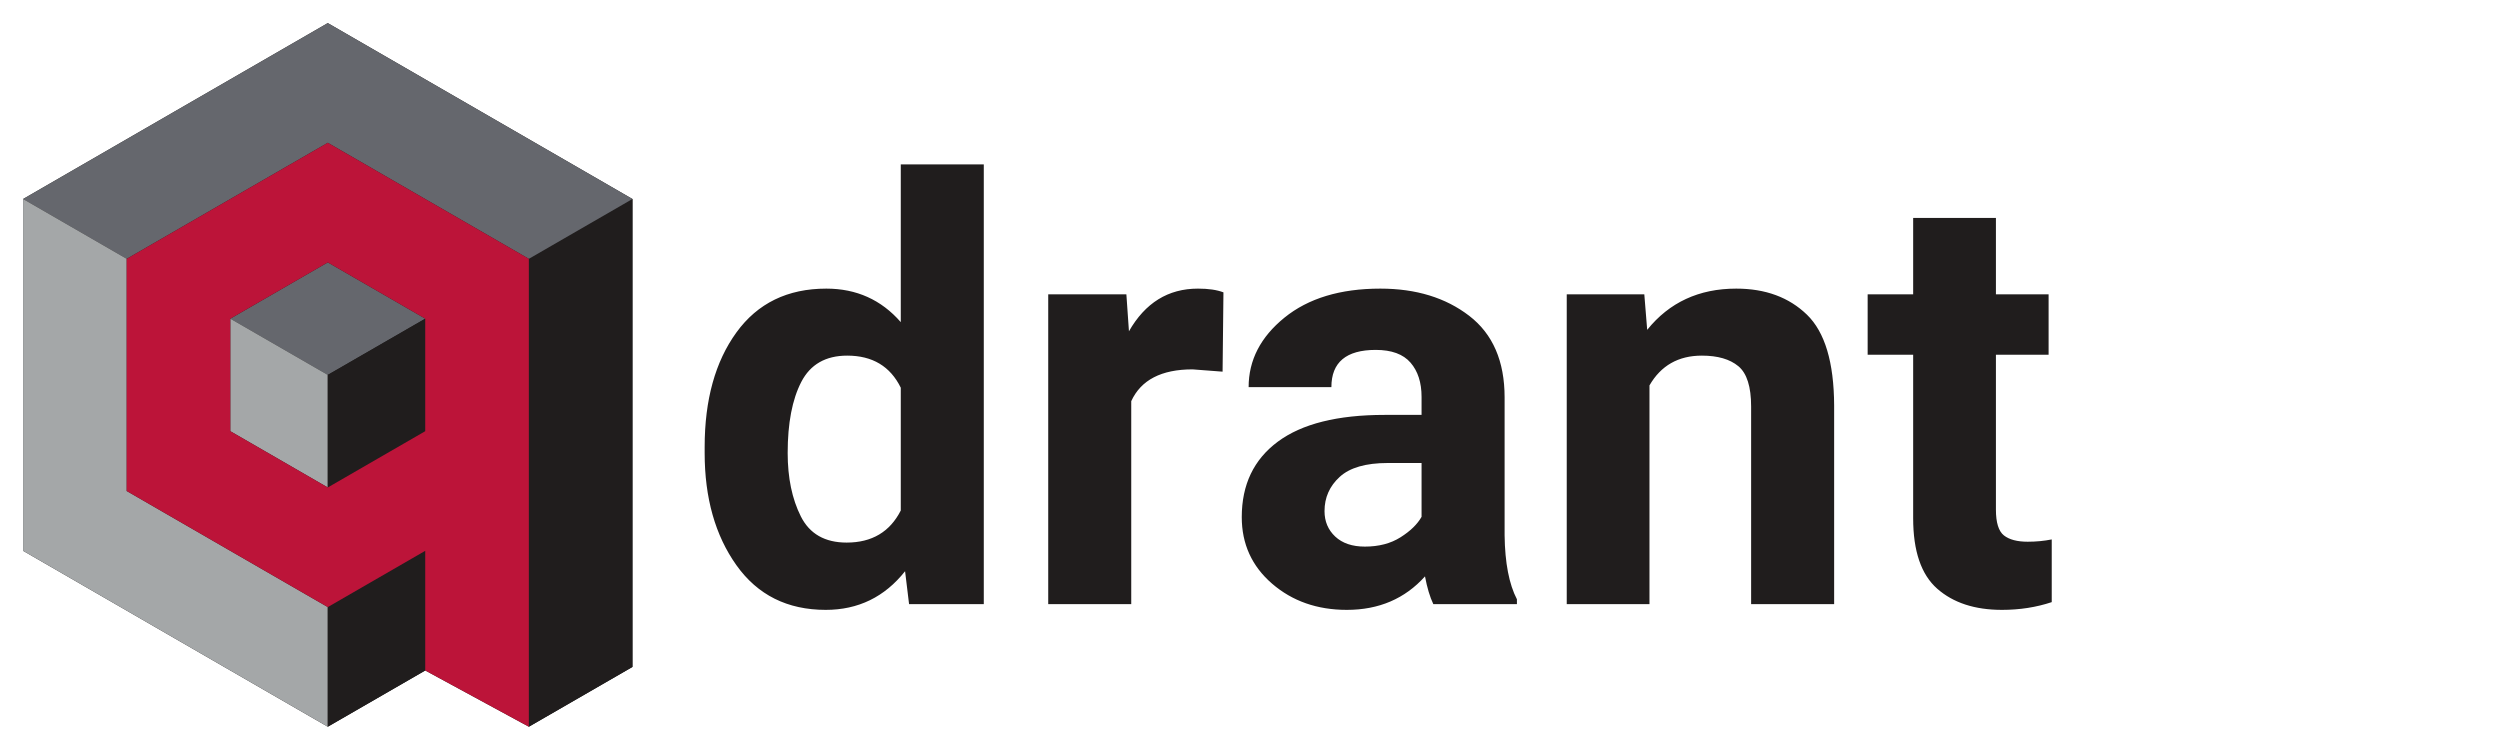
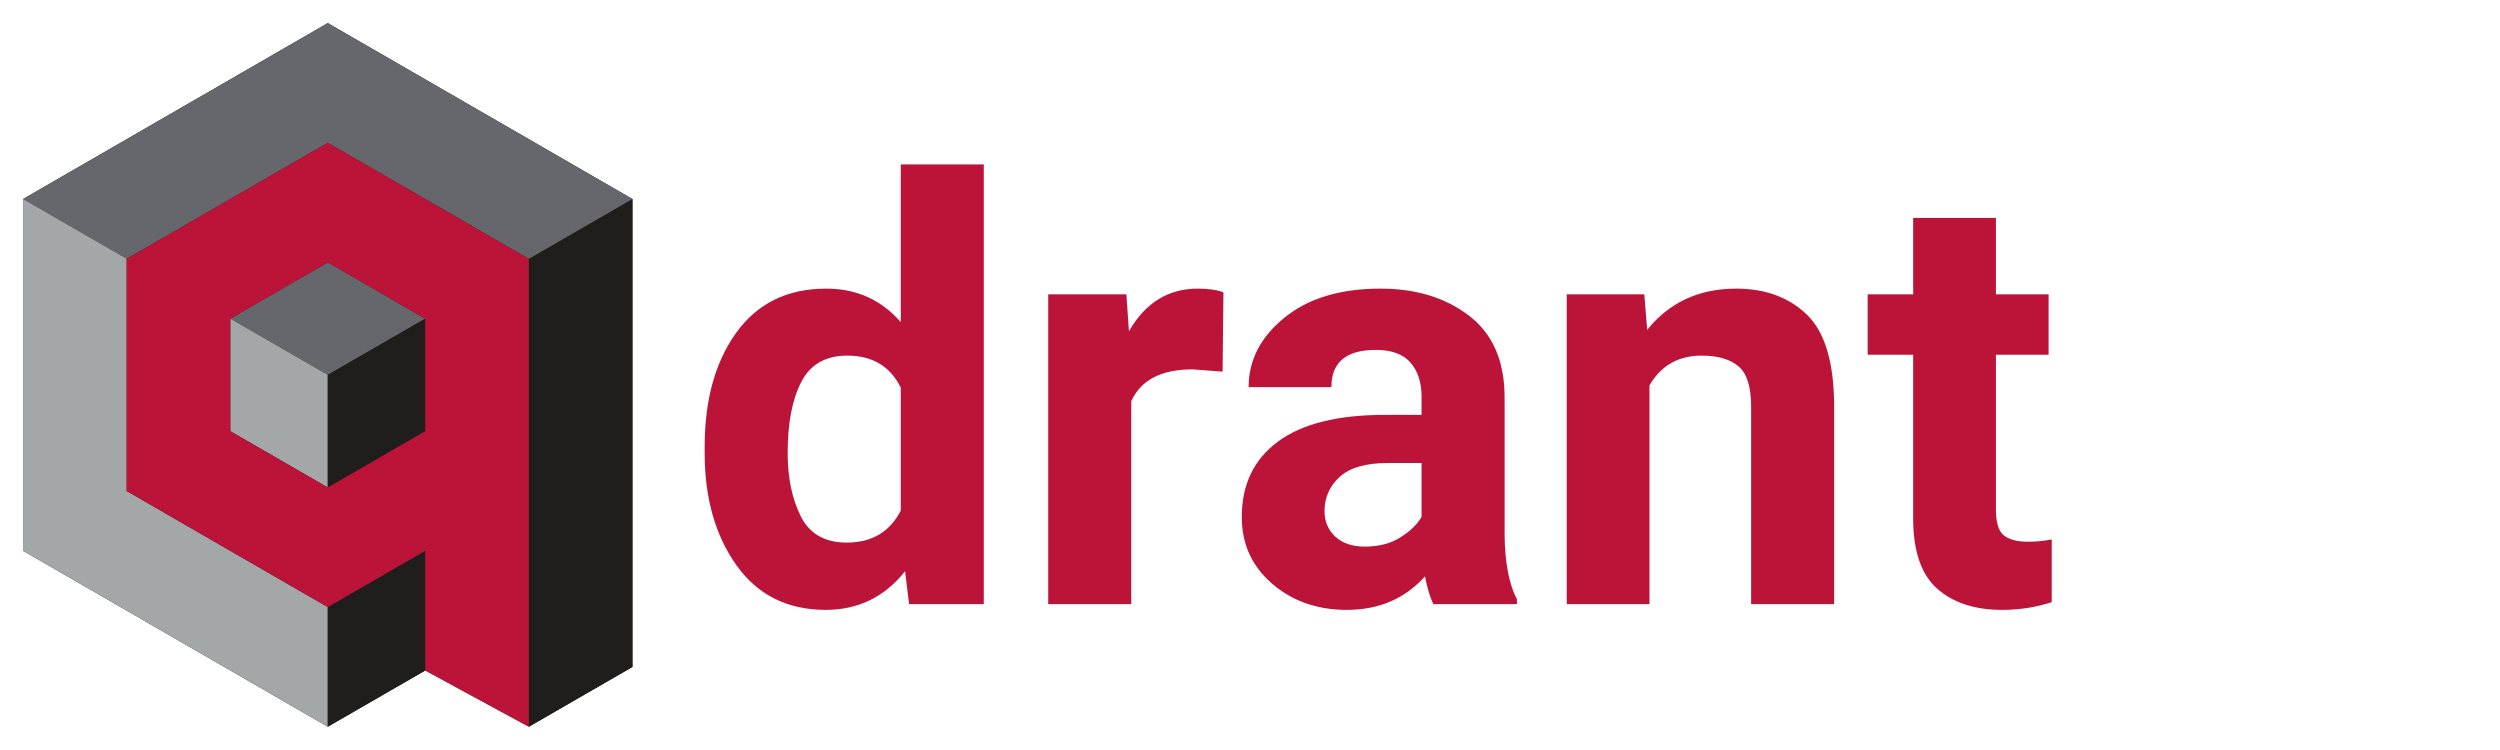
<svg xmlns="http://www.w3.org/2000/svg" width="541.47mm" height="162.4mm" viewBox="0 0 541.47 162.4" version="1.1" id="svg886">
  <defs id="defs880" />
  <g id="layer1" transform="translate(-25.34102,-22.63771)">
    <g transform="matrix(0.3527778,0,0,-0.3527778,-44.77983,244.9488)" id="g10" style="opacity:1">
      <path id="path14-3" style="fill:#201d1d;fill-opacity:1;fill-rule:evenodd;stroke:none;stroke-width:0.1" d="m 400,615.999 -93.542,-54 -93.517,-54 v -108 -108 l 93.517,-54 93.542,-54 59.84,34.528 63.609,-34.528 63.609,36.709 v 287.291 l -93.542,54 z" />
      <path id="path14" style="fill:#201d1d;fill-opacity:1;fill-rule:evenodd;stroke:none;stroke-width:0.1" d="M 523.449,328.709 V 471.263 L 587.059,508 V 220.709 L 523.449,184 v 73.445 71.264" />
      <path id="path16" style="fill:#65676d;fill-opacity:1;fill-rule:evenodd;stroke:none;stroke-width:0.1" d="m 587.059,508 -63.61,-36.737 -61.738,35.632 -61.711,35.63 -61.738,-35.63 -61.711,-35.632 -63.61,36.737 93.516,54 93.543,54 93.516,-54 93.543,-54" />
      <path id="path18" style="fill:#a4a7a8;fill-opacity:1;fill-rule:evenodd;stroke:none;stroke-width:0.1" d="m 212.941,508 63.61,-36.737 V 328.709 L 338.262,293.077 400,257.445 V 184 l -93.543,54 -93.516,54 v 108 108" />
      <path id="path20" style="fill:#201d1d;fill-opacity:1;fill-rule:evenodd;stroke:none;stroke-width:0.1" d="M 459.84,292 400,257.445 V 184 l 59.84,34.527 V 292" />
      <path id="path22" style="fill:#65676d;fill-opacity:1;fill-rule:evenodd;stroke:none;stroke-width:0.1" d="M 400,400 340.16,434.525 400,469.08 459.84,434.525 400,400" />
      <path id="path24" style="fill:#a4a7a8;fill-opacity:1;fill-rule:evenodd;stroke:none;stroke-width:0.1" d="M 340.16,434.525 400,400 v -69.108 l -59.84,34.553 v 69.08" />
      <path id="path26" style="fill:#201d1d;fill-opacity:1;fill-rule:evenodd;stroke:none;stroke-width:0.1" d="m 400,400 59.84,34.525 v -69.08 L 400,330.892 V 400" />
      <path id="path28" style="fill:#bc1439;fill-opacity:1;fill-rule:evenodd;stroke:none;stroke-width:0.1" d="M 459.84,218.527 523.449,184 V 471.263 L 461.711,506.895 400,542.525 338.262,506.895 276.551,471.263 V 400 328.709 L 338.262,293.077 400,257.445 459.84,292 Z m 0,146.918 -59.84,-34.553 -59.84,34.553 v 69.08 L 400,469.08 459.84,434.525 v -69.08" />
-       <text xml:space="preserve" style="font-style:normal;font-variant:normal;font-weight:normal;font-stretch:normal;font-size:360px;line-height:1.25;font-family:'Noto Sans Caucasian Albanian';-inkscape-font-specification:'Noto Sans Caucasian Albanian';fill:#201d1d;fill-opacity:1;stroke:none;stroke-width:0.75;" x="619.783" y="-259.258" id="text1747" transform="scale(1,-1)">
-         <tspan id="tspan1745" x="619.783" y="-259.258" style="font-style:normal;font-variant:normal;font-weight:bold;font-stretch:normal;font-size:360px;font-family:Roboto;-inkscape-font-specification:'Roboto Bold';stroke-width:0.75;fill:#201d1d;fill-opacity:1;">drant</tspan>
+       <text xml:space="preserve" style="font-style:normal;font-variant:normal;font-weight:normal;font-stretch:normal;font-size:360px;line-height:1.25;font-family:'Noto Sans Caucasian Albanian';-inkscape-font-specification:'Noto Sans Caucasian Albanian';fill:#bc1439;fill-opacity:1;stroke:none;stroke-width:0.75;" x="619.783" y="-259.258" id="text1747" transform="scale(1,-1)">
+         <tspan id="tspan1745" x="619.783" y="-259.258" style="font-style:normal;font-variant:normal;font-weight:bold;font-stretch:normal;font-size:360px;font-family:Roboto;-inkscape-font-specification:'Roboto Bold';stroke-width:0.75;fill:#bc1439;fill-opacity:1;">drant</tspan>
      </text>
    </g>
  </g>
</svg>
